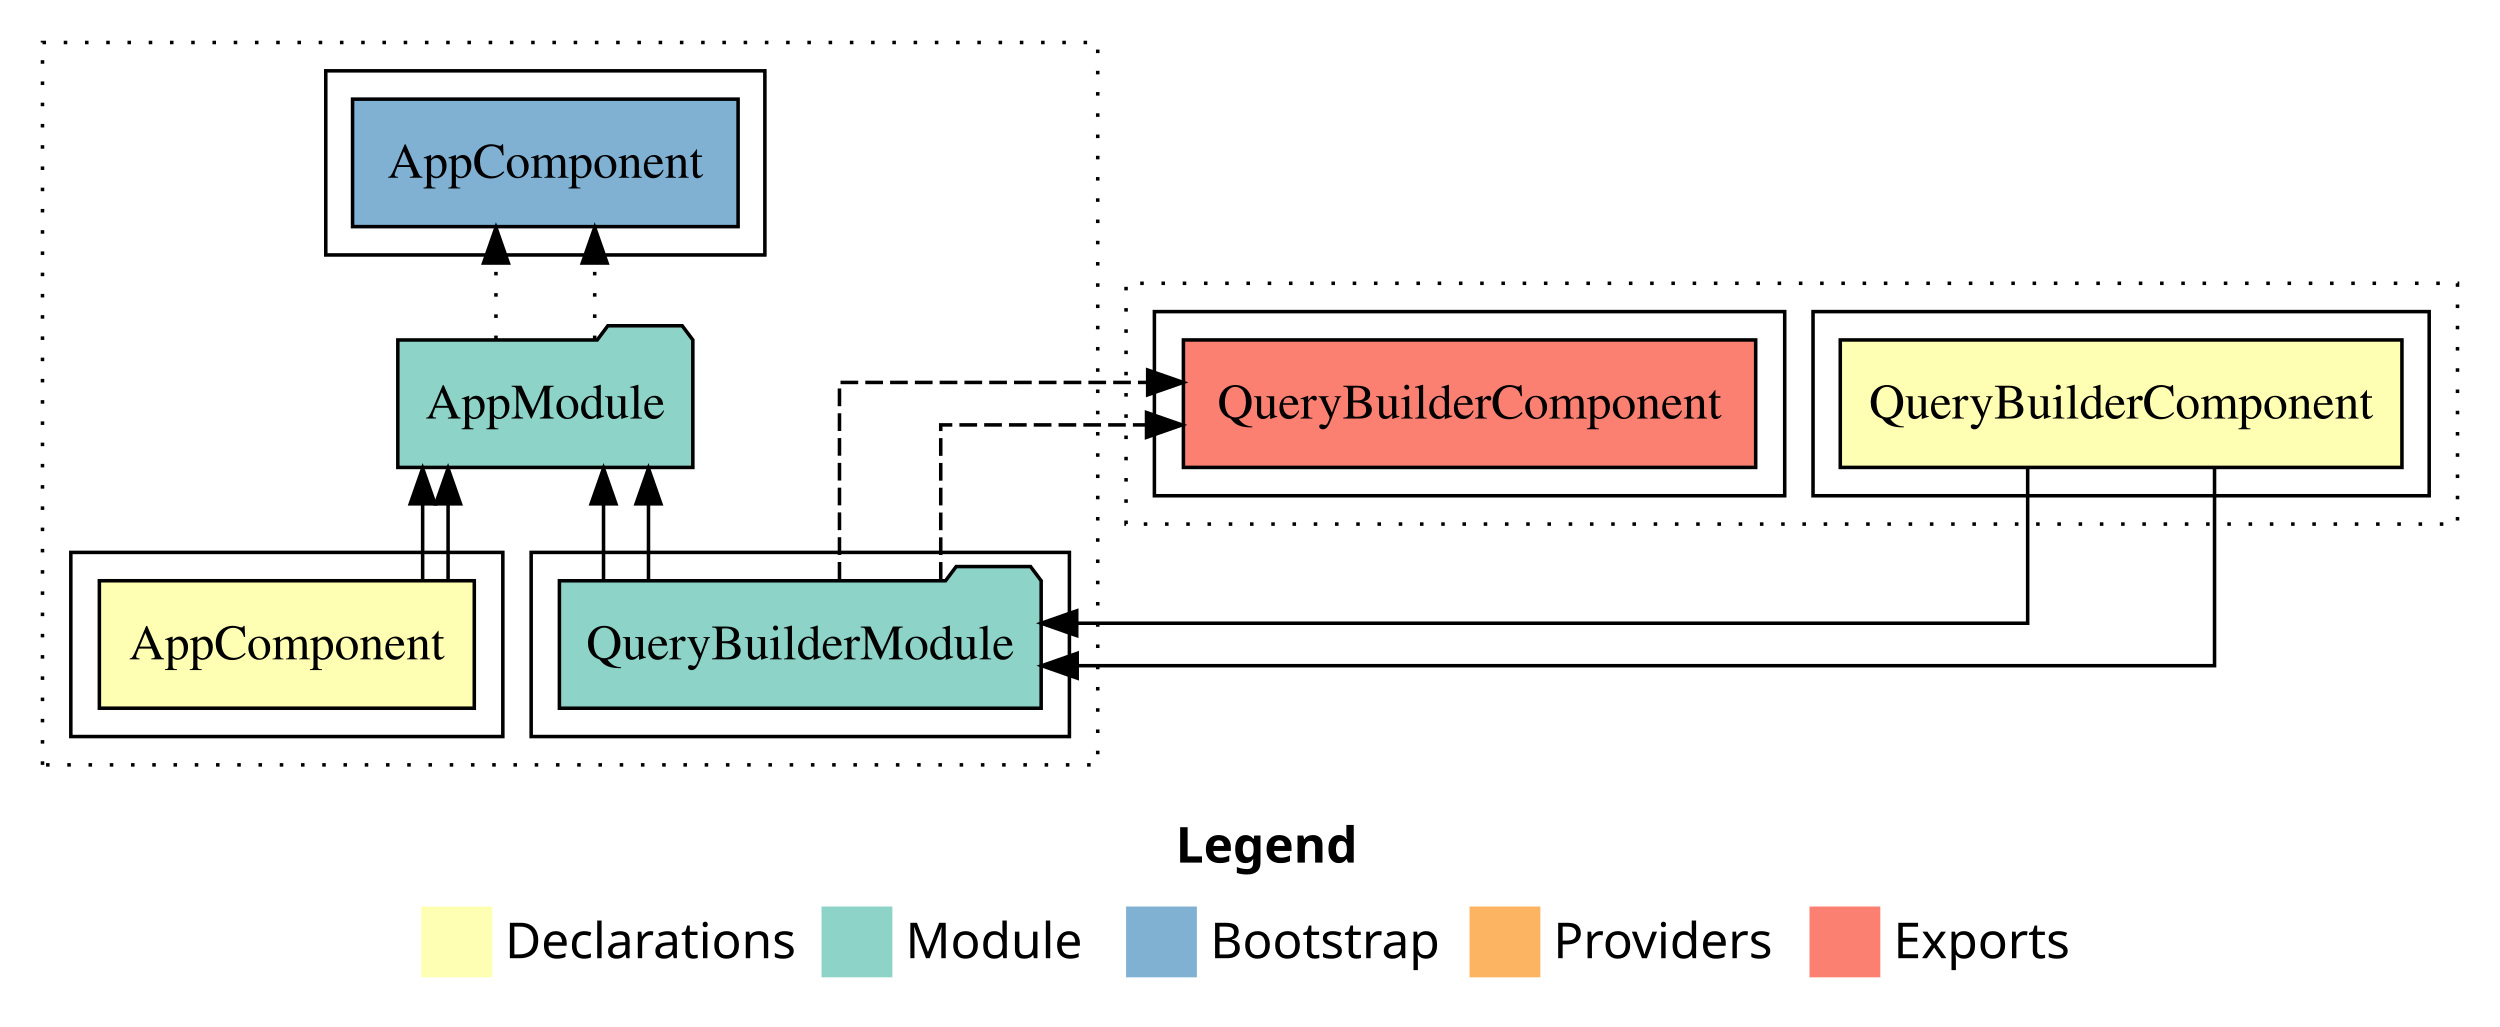
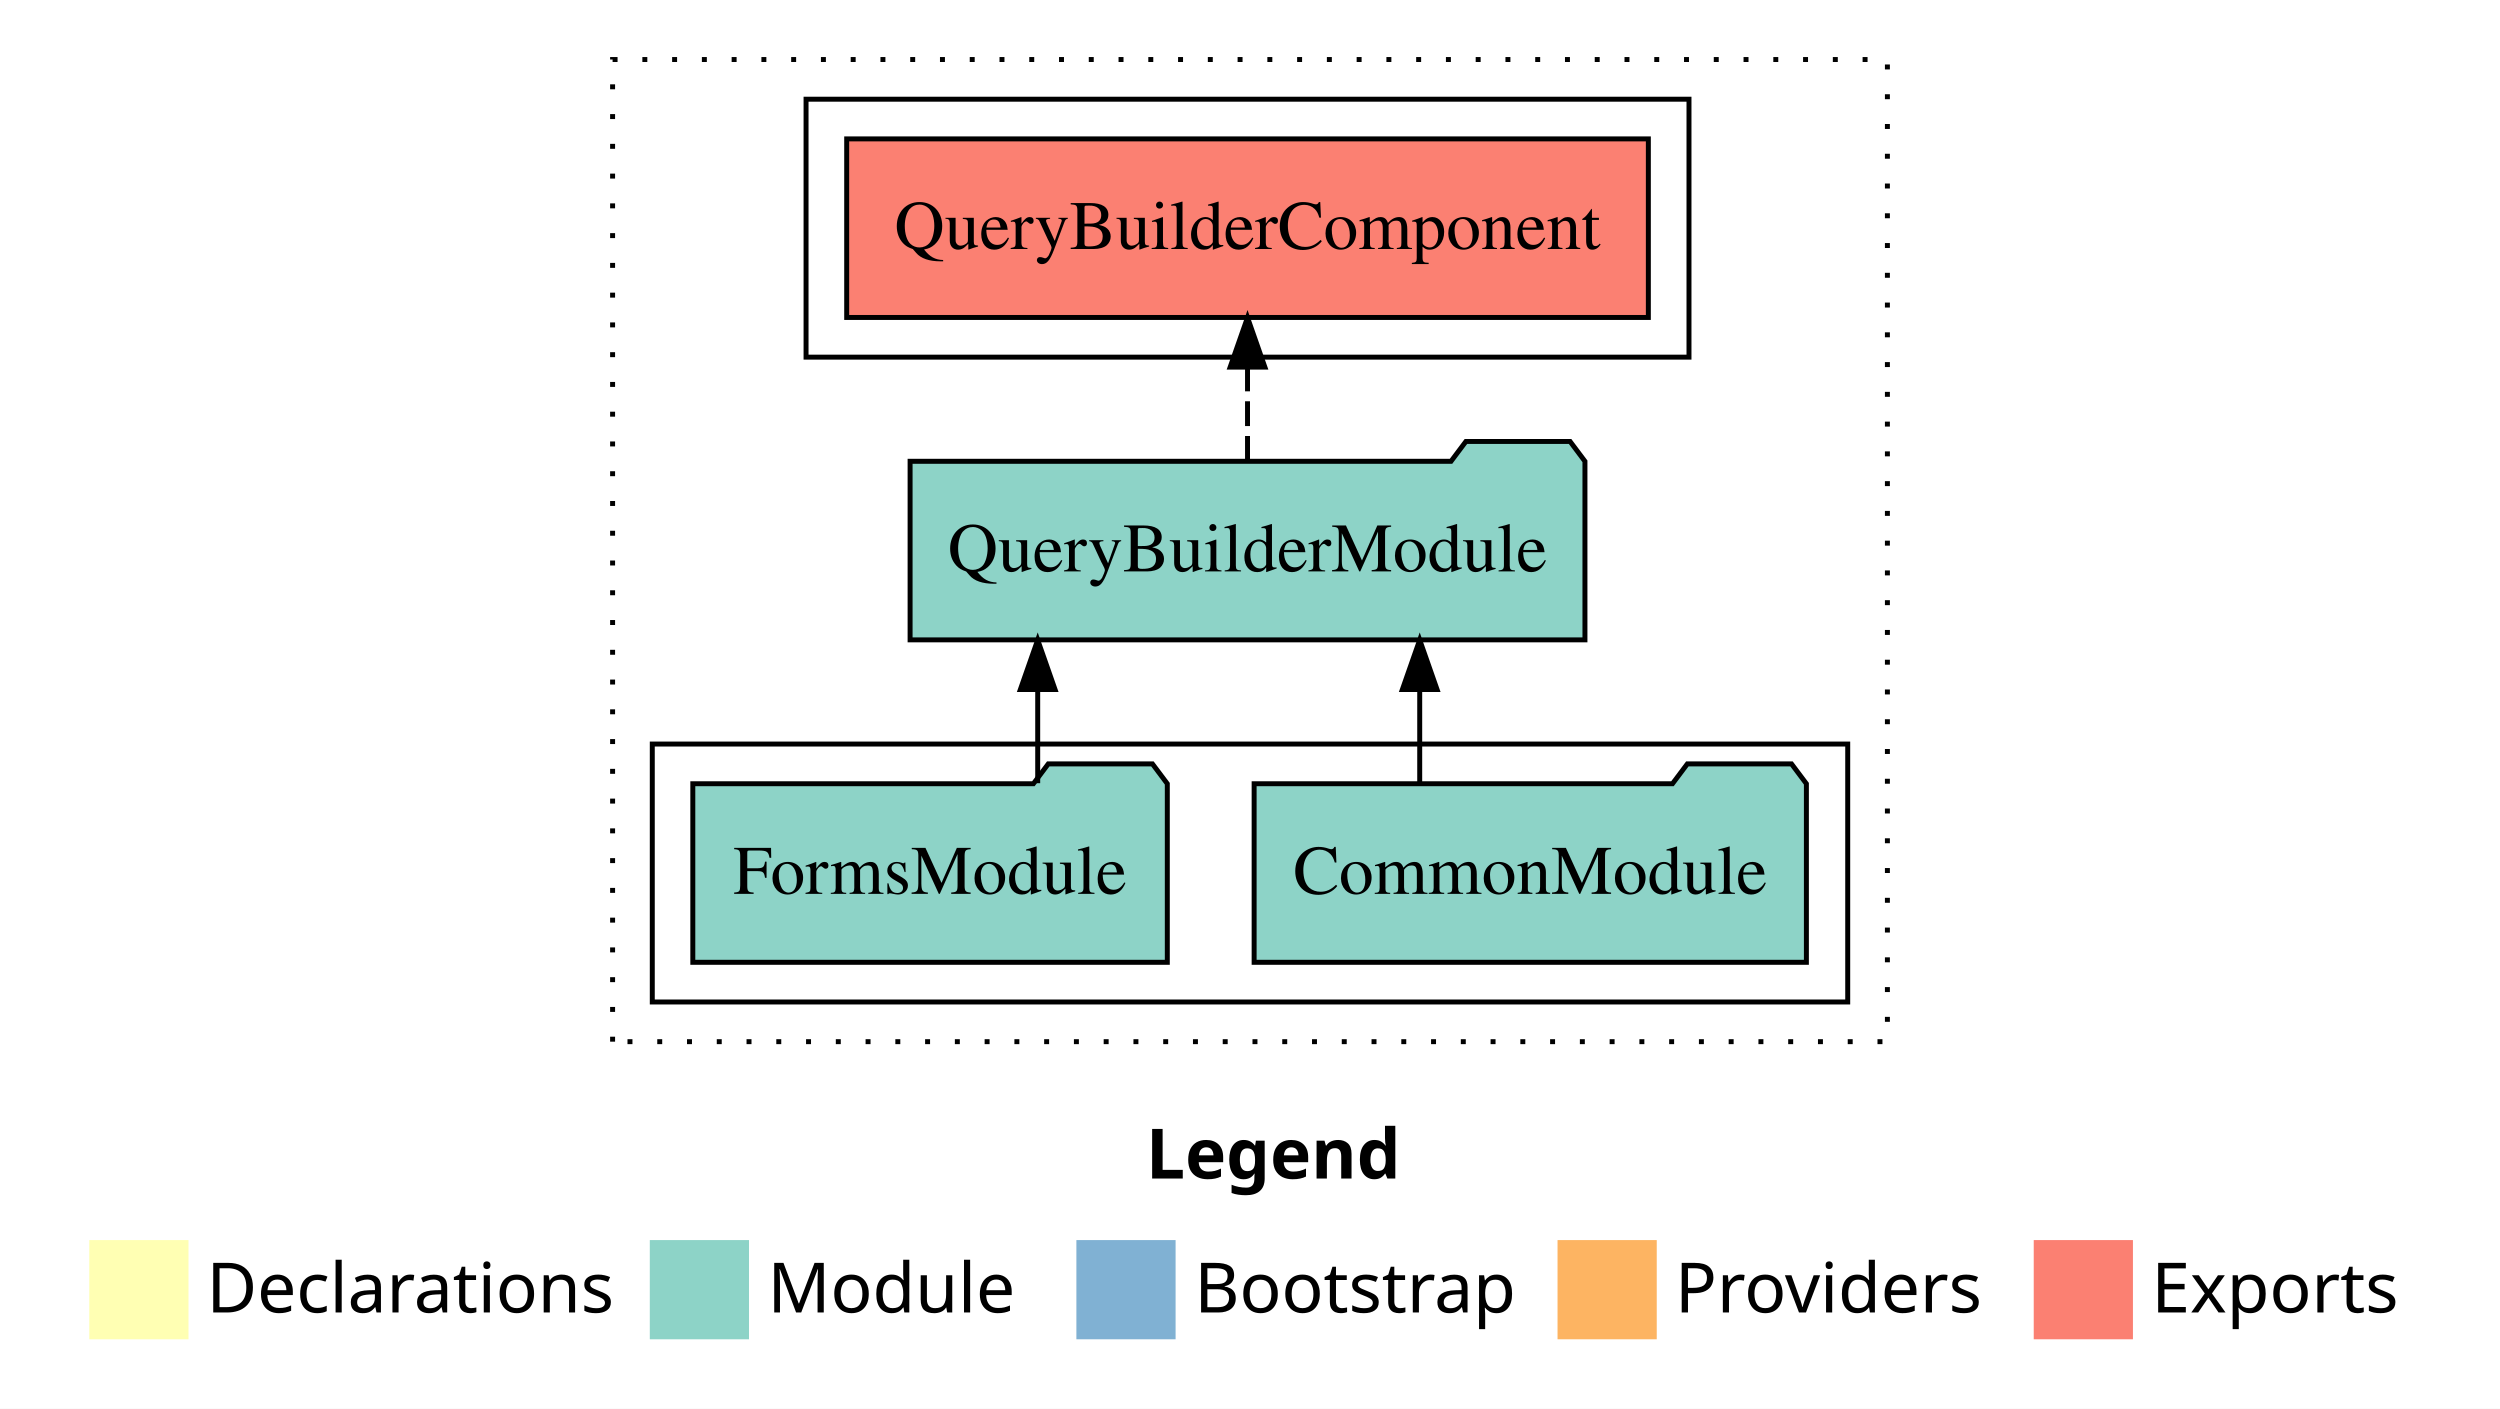
- <svg xmlns="http://www.w3.org/2000/svg" width="706pt" height="290pt" viewBox="0.00 0.00 706.00 290.00">
-   <g id="graph0" class="graph" transform="scale(1 1) rotate(0) translate(4 286)">
-     <polygon fill="#ffffff" stroke="transparent" points="-4,4 -4,-286 702,-286 702,4 -4,4" />
-     <text text-anchor="start" x="328.009" y="-42.4" font-family="sans-serif" font-weight="bold" font-size="14.00" fill="#000000">Legend</text>
-     <polygon fill="#ffffb3" stroke="transparent" points="115,-10 115,-30 135,-30 135,-10 115,-10" />
-     <text text-anchor="start" x="138.629" y="-15.4" font-family="sans-serif" font-size="14.00" fill="#000000">  Declarations</text>
-     <polygon fill="#8dd3c7" stroke="transparent" points="228,-10 228,-30 248,-30 248,-10 228,-10" />
-     <text text-anchor="start" x="251.725" y="-15.4" font-family="sans-serif" font-size="14.00" fill="#000000">  Module</text>
-     <polygon fill="#80b1d3" stroke="transparent" points="314,-10 314,-30 334,-30 334,-10 314,-10" />
-     <text text-anchor="start" x="337.781" y="-15.4" font-family="sans-serif" font-size="14.00" fill="#000000">  Bootstrap</text>
-     <polygon fill="#fdb462" stroke="transparent" points="411,-10 411,-30 431,-30 431,-10 411,-10" />
-     <text text-anchor="start" x="434.673" y="-15.4" font-family="sans-serif" font-size="14.00" fill="#000000">  Providers</text>
-     <polygon fill="#fb8072" stroke="transparent" points="507,-10 507,-30 527,-30 527,-10 507,-10" />
-     <text text-anchor="start" x="530.726" y="-15.4" font-family="sans-serif" font-size="14.00" fill="#000000">  Exports</text>
+ <svg xmlns="http://www.w3.org/2000/svg" width="504pt" height="284pt" viewBox="0.00 0.00 504.00 284.00">
+   <g id="graph0" class="graph" transform="scale(1 1) rotate(0) translate(4 280)">
+     <polygon fill="#ffffff" stroke="transparent" points="-4,4 -4,-280 500,-280 500,4 -4,4" />
+     <text text-anchor="start" x="227.009" y="-42.4" font-family="sans-serif" font-weight="bold" font-size="14.00" fill="#000000">Legend</text>
+     <polygon fill="#ffffb3" stroke="transparent" points="14,-10 14,-30 34,-30 34,-10 14,-10" />
+     <text text-anchor="start" x="37.629" y="-15.4" font-family="sans-serif" font-size="14.00" fill="#000000">  Declarations</text>
+     <polygon fill="#8dd3c7" stroke="transparent" points="127,-10 127,-30 147,-30 147,-10 127,-10" />
+     <text text-anchor="start" x="150.725" y="-15.4" font-family="sans-serif" font-size="14.00" fill="#000000">  Module</text>
+     <polygon fill="#80b1d3" stroke="transparent" points="213,-10 213,-30 233,-30 233,-10 213,-10" />
+     <text text-anchor="start" x="236.781" y="-15.4" font-family="sans-serif" font-size="14.00" fill="#000000">  Bootstrap</text>
+     <polygon fill="#fdb462" stroke="transparent" points="310,-10 310,-30 330,-30 330,-10 310,-10" />
+     <text text-anchor="start" x="333.673" y="-15.4" font-family="sans-serif" font-size="14.00" fill="#000000">  Providers</text>
+     <polygon fill="#fb8072" stroke="transparent" points="406,-10 406,-30 426,-30 426,-10 406,-10" />
+     <text text-anchor="start" x="429.726" y="-15.4" font-family="sans-serif" font-size="14.00" fill="#000000">  Exports</text>
    <g id="clust1" class="cluster">
-       <polygon fill="none" stroke="#000000" stroke-dasharray="1,5" points="8,-70 8,-274 306,-274 306,-70 8,-70" />
+       <polygon fill="none" stroke="#000000" stroke-dasharray="1,5" points="119.5,-70 119.5,-268 376.5,-268 376.5,-70 119.5,-70" />
    </g>
-     <g id="clust2" class="cluster">
-       <polygon fill="none" stroke="#000000" points="16,-78 16,-130 138,-130 138,-78 16,-78" />
+     <g id="clust3" class="cluster">
+       <polygon fill="none" stroke="#000000" points="127.5,-78 127.5,-130 368.5,-130 368.5,-78 127.5,-78" />
    </g>
    <g id="clust4" class="cluster">
-       <polygon fill="none" stroke="#000000" points="146,-78 146,-130 298,-130 298,-78 146,-78" />
-     </g>
-     <g id="clust6" class="cluster">
-       <polygon fill="none" stroke="#000000" points="88,-214 88,-266 212,-266 212,-214 88,-214" />
-     </g>
-     <g id="clust8" class="cluster">
-       <polygon fill="none" stroke="#000000" stroke-dasharray="1,5" points="314,-138 314,-206 690,-206 690,-138 314,-138" />
-     </g>
-     <g id="clust9" class="cluster">
-       <polygon fill="none" stroke="#000000" points="508,-146 508,-198 682,-198 682,-146 508,-146" />
-     </g>
-     <g id="clust12" class="cluster">
-       <polygon fill="none" stroke="#000000" points="322,-146 322,-198 500,-198 500,-146 322,-146" />
+       <polygon fill="none" stroke="#000000" points="158.5,-208 158.5,-260 336.5,-260 336.5,-208 158.5,-208" />
    </g>
    <g id="node1" class="node">
-       <polygon fill="#ffffb3" stroke="#000000" points="129.94,-122 24.06,-122 24.06,-86 129.94,-86 129.94,-122" />
-       <text text-anchor="middle" x="77" y="-99.8" font-family="Times,serif" font-size="14.00" fill="#000000">AppComponent</text>
+       <polygon fill="#8dd3c7" stroke="#000000" points="360.168,-122 357.168,-126 336.168,-126 333.168,-122 248.832,-122 248.832,-86 360.168,-86 360.168,-122" />
+       <text text-anchor="middle" x="304.5" y="-99.8" font-family="Times,serif" font-size="14.00" fill="#000000">CommonModule</text>
+     </g>
+     <g id="node3" class="node">
+       <polygon fill="#8dd3c7" stroke="#000000" points="315.525,-187 312.525,-191 291.525,-191 288.525,-187 179.475,-187 179.475,-151 315.525,-151 315.525,-187" />
+       <text text-anchor="middle" x="247.5" y="-164.8" font-family="Times,serif" font-size="14.00" fill="#000000">QueryBuilderModule</text>
+     </g>
+     <g id="edge1" class="edge">
+       <path fill="none" stroke="#000000" d="M282.214,-122.106C282.214,-122.106 282.214,-140.991 282.214,-140.991" />
+       <polygon fill="#000000" stroke="#000000" points="278.714,-140.991 282.214,-150.991 285.714,-140.991 278.714,-140.991" />
    </g>
    <g id="node2" class="node">
-       <polygon fill="#8dd3c7" stroke="#000000" points="191.657,-190 188.657,-194 167.657,-194 164.657,-190 108.343,-190 108.343,-154 191.657,-154 191.657,-190" />
-       <text text-anchor="middle" x="150" y="-167.8" font-family="Times,serif" font-size="14.00" fill="#000000">AppModule</text>
+       <polygon fill="#8dd3c7" stroke="#000000" points="231.329,-122 228.329,-126 207.329,-126 204.329,-122 135.671,-122 135.671,-86 231.329,-86 231.329,-122" />
+       <text text-anchor="middle" x="183.5" y="-99.8" font-family="Times,serif" font-size="14.00" fill="#000000">FormsModule</text>
    </g>
-     <g id="edge1" class="edge">
-       <path fill="none" stroke="#000000" d="M122.537,-122.223C122.537,-122.223 122.537,-143.727 122.537,-143.727" />
-       <polygon fill="#000000" stroke="#000000" points="119.037,-143.727 122.537,-153.727 126.037,-143.727 119.037,-143.727" />
-     </g>
-     <g id="edge4" class="edge">
-       <path fill="none" stroke="#000000" d="M115.354,-122.223C115.354,-122.223 115.354,-143.727 115.354,-143.727" />
-       <polygon fill="#000000" stroke="#000000" points="111.855,-143.727 115.354,-153.727 118.855,-143.727 111.855,-143.727" />
+     <g id="edge2" class="edge">
+       <path fill="none" stroke="#000000" d="M205.201,-122.106C205.201,-122.106 205.201,-140.991 205.201,-140.991" />
+       <polygon fill="#000000" stroke="#000000" points="201.701,-140.991 205.201,-150.991 208.701,-140.991 201.701,-140.991" />
    </g>
    <g id="node4" class="node">
-       <polygon fill="#80b1d3" stroke="#000000" points="204.439,-258 95.561,-258 95.561,-222 204.439,-222 204.439,-258" />
-       <text text-anchor="middle" x="150" y="-235.8" font-family="Times,serif" font-size="14.00" fill="#000000">AppComponent </text>
+       <polygon fill="#fb8072" stroke="#000000" points="328.307,-252 166.693,-252 166.693,-216 328.307,-216 328.307,-252" />
+       <text text-anchor="middle" x="247.5" y="-229.8" font-family="Times,serif" font-size="14.00" fill="#000000">QueryBuilderComponent </text>
    </g>
    <g id="edge3" class="edge">
-       <path fill="none" stroke="#000000" stroke-dasharray="1,5" d="M136.057,-190.223C136.057,-190.223 136.057,-211.727 136.057,-211.727" />
-       <polygon fill="#000000" stroke="#000000" points="132.557,-211.727 136.057,-221.727 139.557,-211.727 132.557,-211.727" />
-     </g>
-     <g id="edge6" class="edge">
-       <path fill="none" stroke="#000000" stroke-dasharray="1,5" d="M163.943,-190.223C163.943,-190.223 163.943,-211.727 163.943,-211.727" />
-       <polygon fill="#000000" stroke="#000000" points="160.443,-211.727 163.943,-221.727 167.443,-211.727 160.443,-211.727" />
-     </g>
-     <g id="node3" class="node">
-       <polygon fill="#8dd3c7" stroke="#000000" points="290.025,-122 287.025,-126 266.025,-126 263.025,-122 153.975,-122 153.975,-86 290.025,-86 290.025,-122" />
-       <text text-anchor="middle" x="222" y="-99.8" font-family="Times,serif" font-size="14.00" fill="#000000">QueryBuilderModule</text>
-     </g>
-     <g id="edge2" class="edge">
-       <path fill="none" stroke="#000000" d="M166.435,-122.223C166.435,-122.223 166.435,-143.727 166.435,-143.727" />
-       <polygon fill="#000000" stroke="#000000" points="162.935,-143.727 166.435,-153.727 169.935,-143.727 162.935,-143.727" />
-     </g>
-     <g id="edge5" class="edge">
-       <path fill="none" stroke="#000000" d="M179.131,-122.223C179.131,-122.223 179.131,-143.727 179.131,-143.727" />
-       <polygon fill="#000000" stroke="#000000" points="175.631,-143.727 179.131,-153.727 182.631,-143.727 175.631,-143.727" />
-     </g>
-     <g id="node6" class="node">
-       <polygon fill="#fb8072" stroke="#000000" points="491.807,-190 330.193,-190 330.193,-154 491.807,-154 491.807,-190" />
-       <text text-anchor="middle" x="411" y="-167.8" font-family="Times,serif" font-size="14.00" fill="#000000">QueryBuilderComponent </text>
-     </g>
-     <g id="edge8" class="edge">
-       <path fill="none" stroke="#000000" stroke-dasharray="5,2" d="M261.665,-122.267C261.665,-140.555 261.665,-166 261.665,-166 261.665,-166 319.777,-166 319.777,-166" />
-       <polygon fill="#000000" stroke="#000000" points="319.777,-169.5 329.777,-166 319.777,-162.5 319.777,-169.5" />
-     </g>
-     <g id="edge10" class="edge">
-       <path fill="none" stroke="#000000" stroke-dasharray="5,2" d="M233.067,-122.292C233.067,-144.206 233.067,-178 233.067,-178 233.067,-178 320.104,-178 320.104,-178" />
-       <polygon fill="#000000" stroke="#000000" points="320.104,-181.5 330.104,-178 320.104,-174.5 320.104,-181.5" />
-     </g>
-     <g id="node5" class="node">
-       <polygon fill="#ffffb3" stroke="#000000" points="674.308,-190 515.692,-190 515.692,-154 674.308,-154 674.308,-190" />
-       <text text-anchor="middle" x="595" y="-167.8" font-family="Times,serif" font-size="14.00" fill="#000000">QueryBuilderComponent</text>
-     </g>
-     <g id="edge7" class="edge">
-       <path fill="none" stroke="#000000" d="M621.385,-153.708C621.385,-131.794 621.385,-98 621.385,-98 621.385,-98 300.203,-98 300.203,-98" />
-       <polygon fill="#000000" stroke="#000000" points="300.203,-94.5 290.203,-98 300.203,-101.5 300.203,-94.5" />
-     </g>
-     <g id="edge9" class="edge">
-       <path fill="none" stroke="#000000" d="M568.615,-153.733C568.615,-135.445 568.615,-110 568.615,-110 568.615,-110 300.067,-110 300.067,-110" />
-       <polygon fill="#000000" stroke="#000000" points="300.067,-106.5 290.067,-110 300.067,-113.5 300.067,-106.5" />
+       <path fill="none" stroke="#000000" stroke-dasharray="5,2" d="M247.5,-187.106C247.5,-187.106 247.5,-205.991 247.5,-205.991" />
+       <polygon fill="#000000" stroke="#000000" points="244,-205.991 247.5,-215.991 251,-205.991 244,-205.991" />
    </g>
  </g>
</svg>
